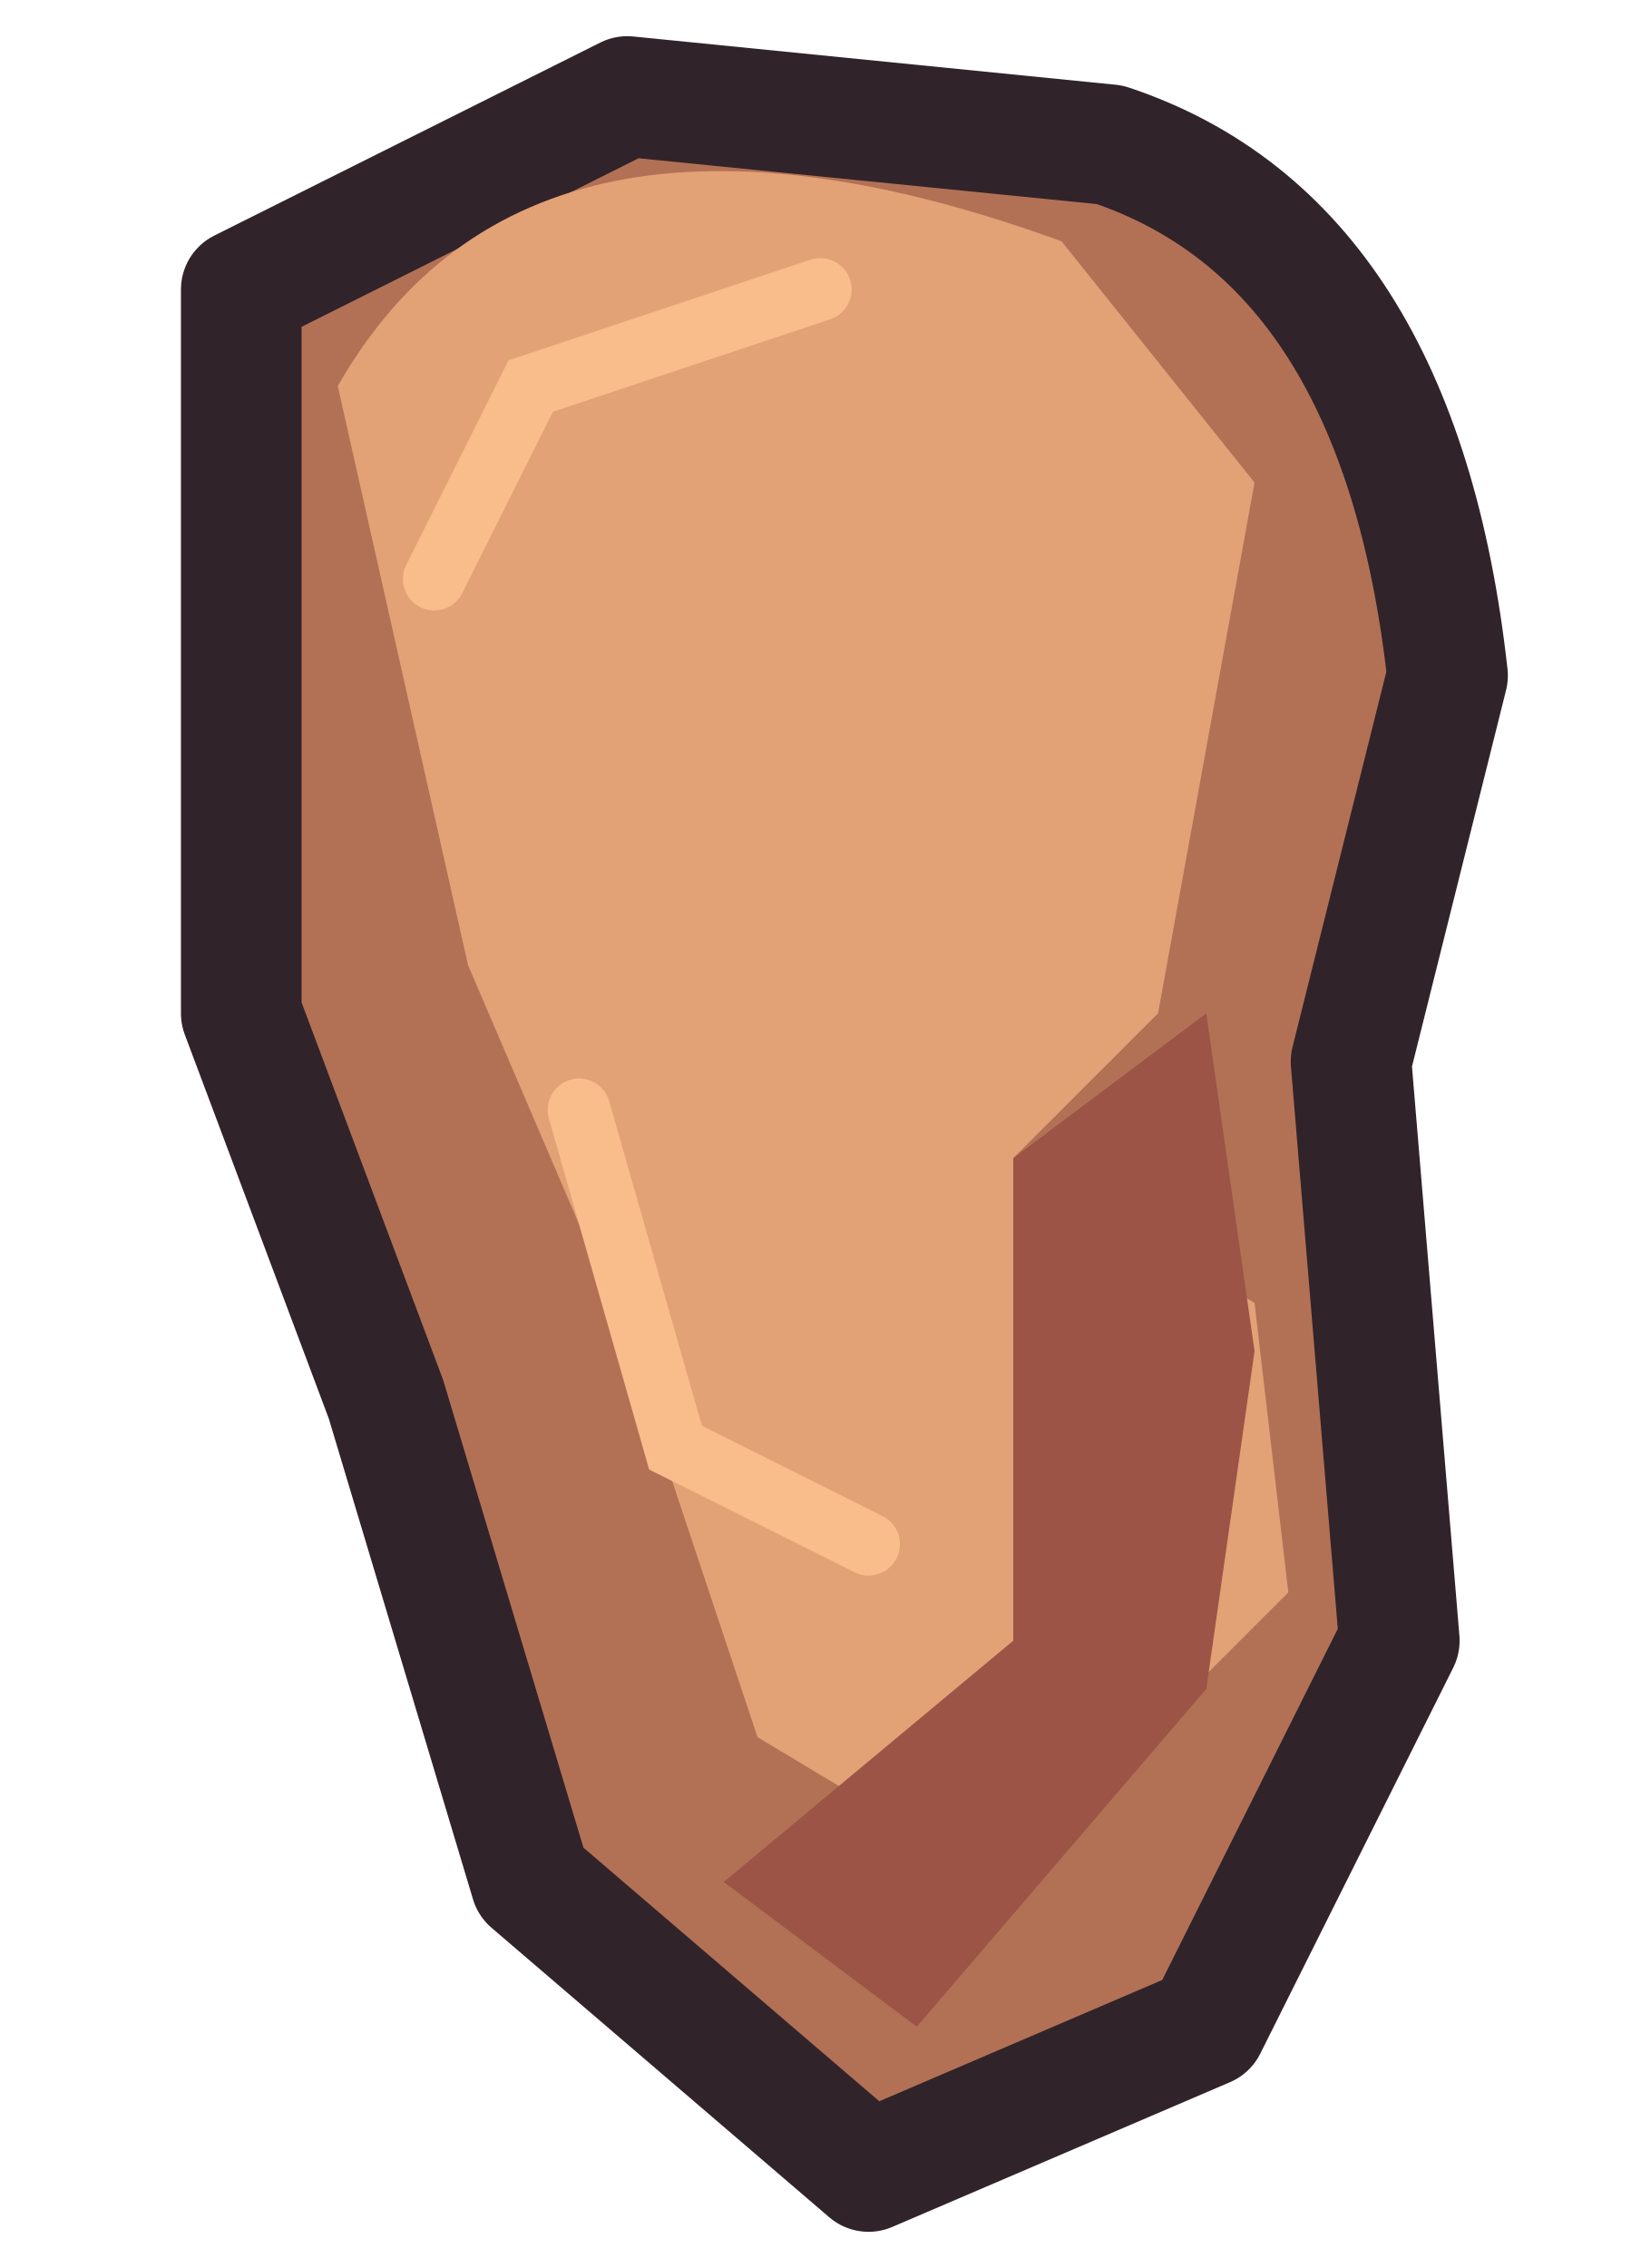
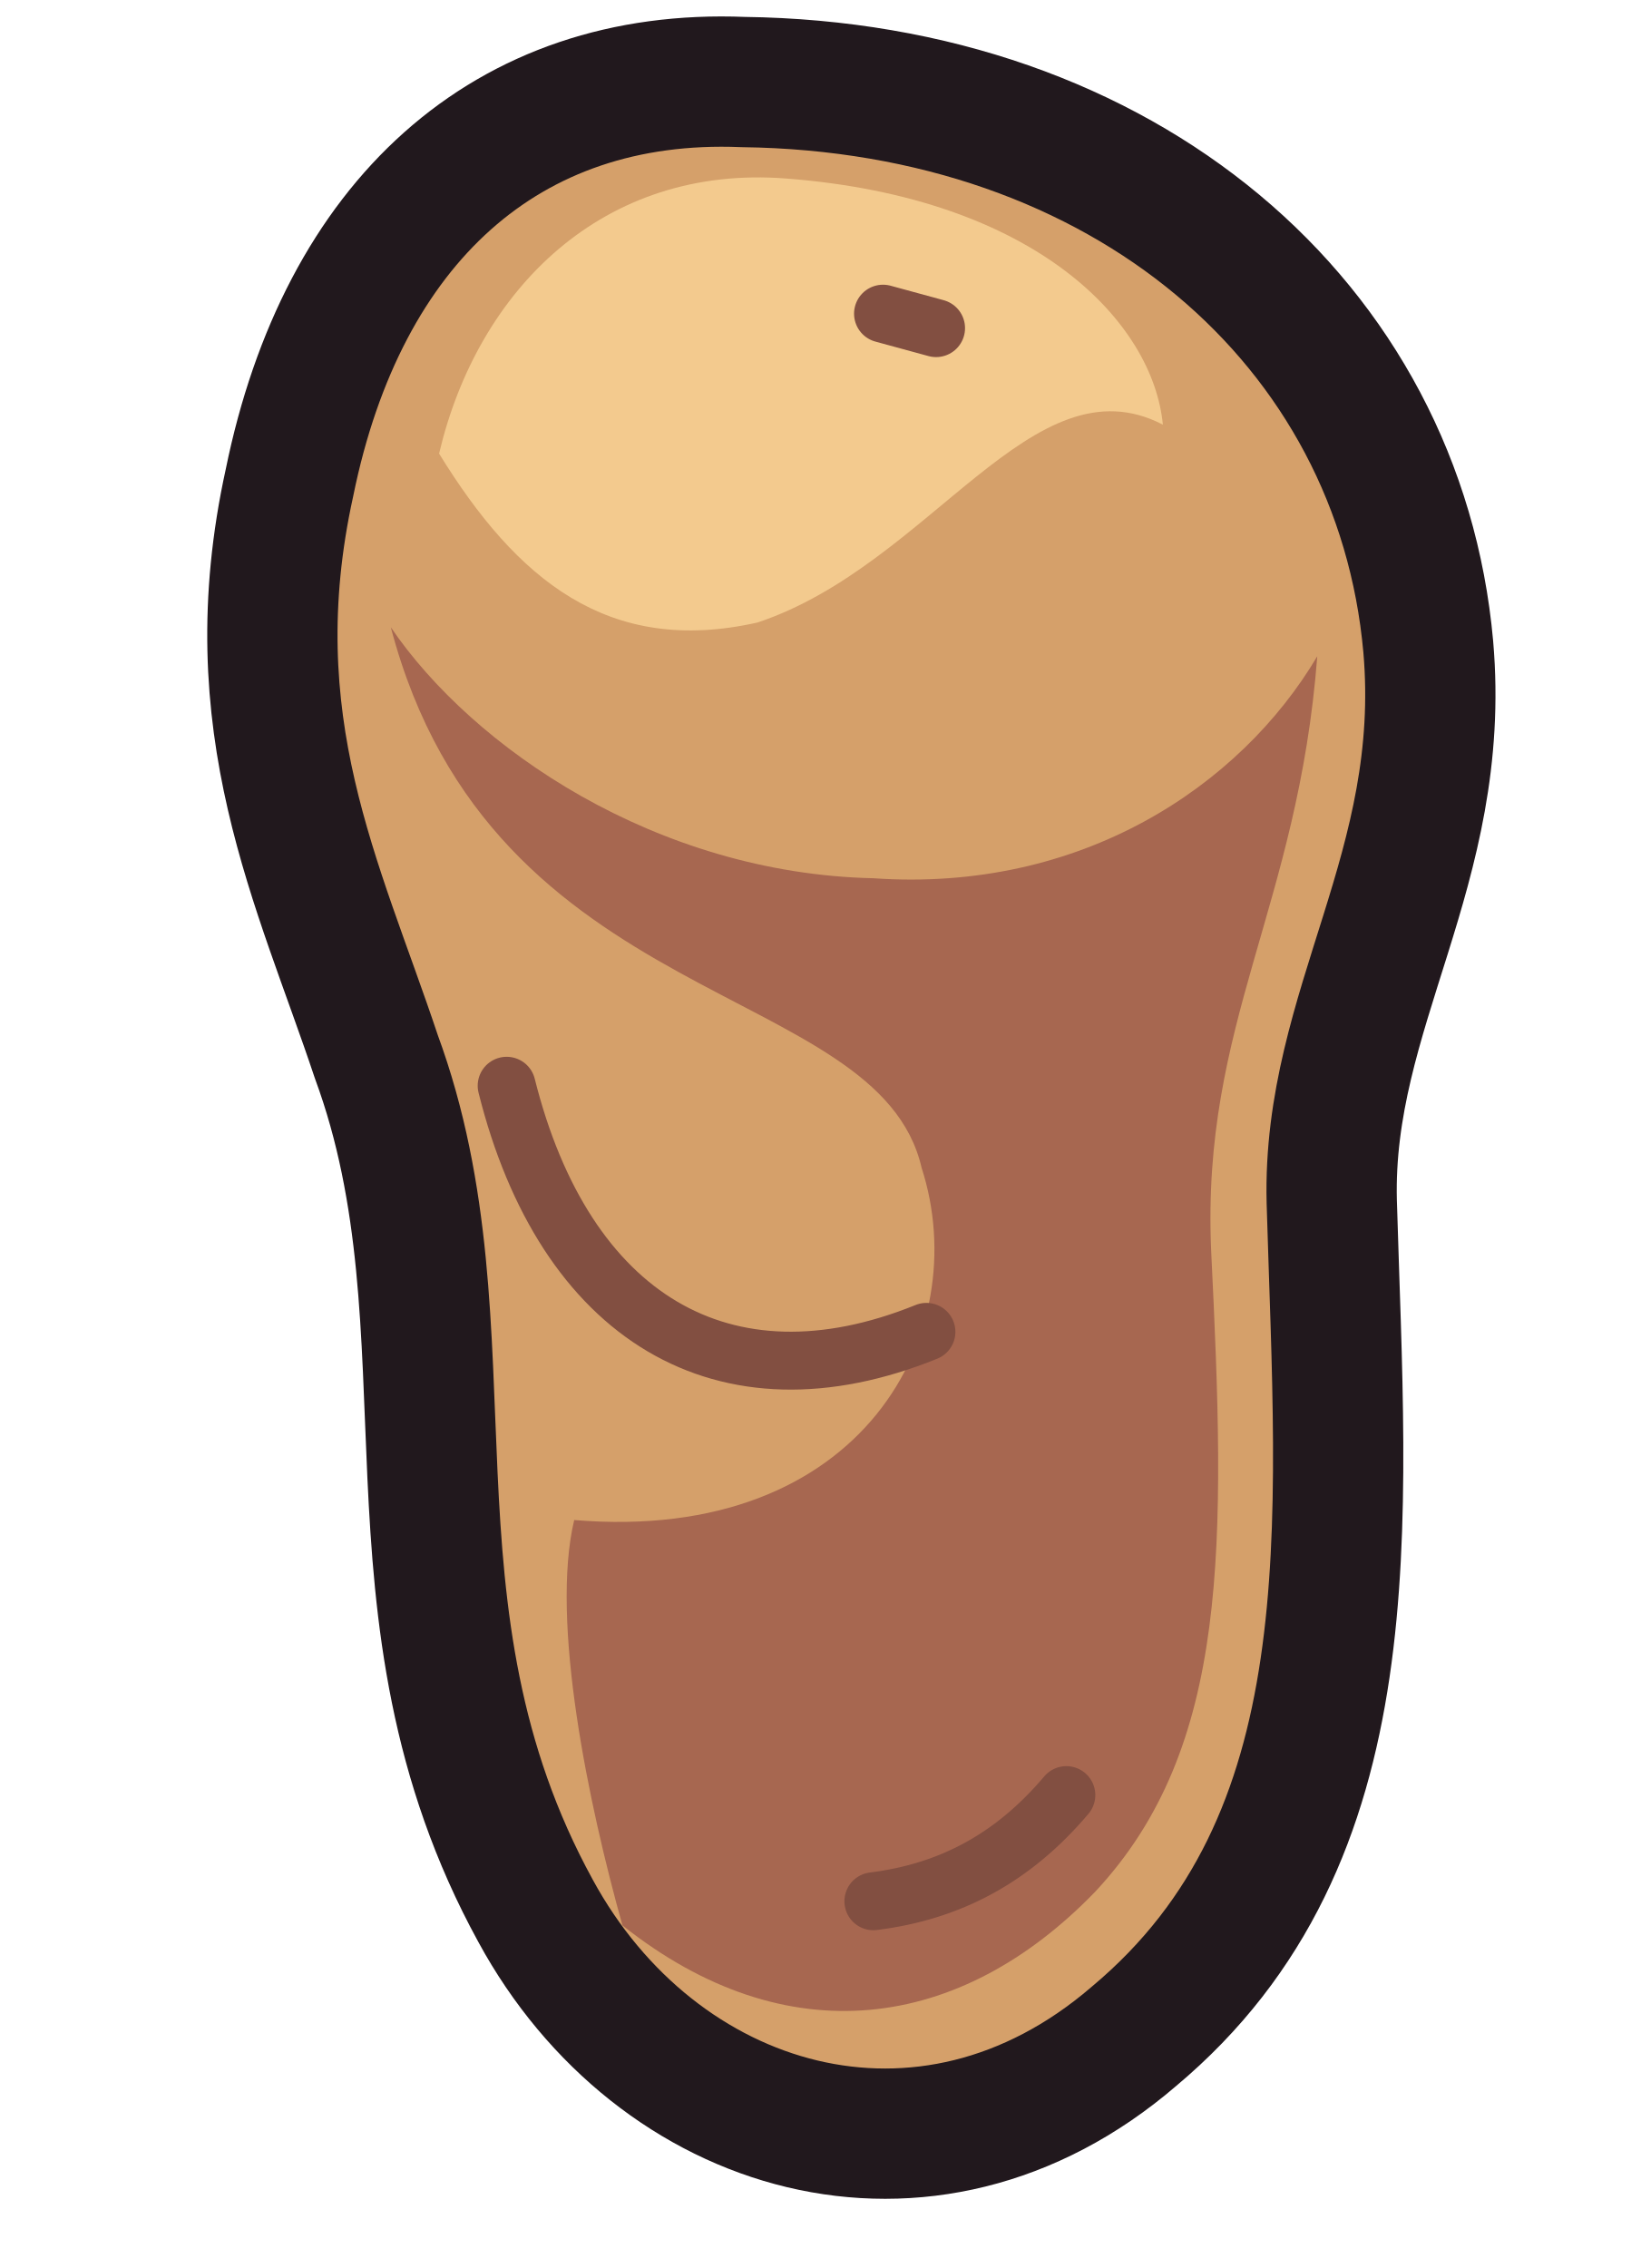
<svg xmlns="http://www.w3.org/2000/svg" width="34" height="47" viewBox="-18 -12 34 47">
-   <path d="M-13-6-5-10 5-9Q11-7 12 2l-2 8 1 12-4 8-7 3-7-6-3-10-3-8z" fill="#b27155" stroke="#31232a" stroke-width="2.5" stroke-linejoin="round" />
-   <path d="M-11-4Q-7-11 4-7L8-2 6 9l-3 3 5 3 .7 6-6 6-5-3-3-9-3-7Z" fill="#e3a176" />
-   <path d="m3 12 4-3 1 7-1 7-6 7-4-3 6-5z" fill="#9b5446" />
-   <path d="m-9 0 2-4 6-2m-5 17 2 7 4 2" stroke="#f9bd8b" stroke-width="1.3" fill="none" stroke-linecap="round" />
+   <path d="M-12-2c1.1-5.4 4.5-8.5 9.4-8.3C5.3-10.2 11-5.3 11.6 1.4c.4 4.6-2.1 7.5-2 11.5.2 6.8.8 13.2-4.1 17.3-4.3 3.7-9.9 2-12.4-2.6-3.4-6.2-1.2-12-3.3-17.7C-11.4 6.3-13.1 3-12-2Z" fill="#d5a06a" stroke="#21181d" stroke-width="2.7" stroke-linejoin="round" />
+   <path d="M-9.9 1c1.7 2.5 5.5 5.1 10 5.2 4.3 .3 7.6-1.9 9.2-4.6-.4 5.2-2.4 7.6-2.2 12.3.3 6.1.4 10.3-2.4 13.3-2.8 2.9-6.4 3.4-9.8.7-.7-2.5-1.5-6.3-1-8.4 6 .5 8.3-3.9 7.2-7.3C.2 8.3-7.8 9-9.9 1Z" fill="#a76750" />
+   <path d="M-8.9-2.6c.8-3.4 3.4-6 7.2-5.7 5.2.4 7.6 3 7.8 5.1C3.4-4.6 1.3-.3-2.3.9c-3.1.7-5-.9-6.6-3.5Z" fill="#f3ca8e" />
+   <path d="M-7.5 10.5c1.2 4.8 4.5 6.8 8.7 5.1M4.1 25.2c-1.1 1.3-2.4 2-4 2.2m.2-32.9 1.1.3" fill="none" stroke="#824f41" stroke-width="1.2" stroke-linecap="round" />
</svg>
